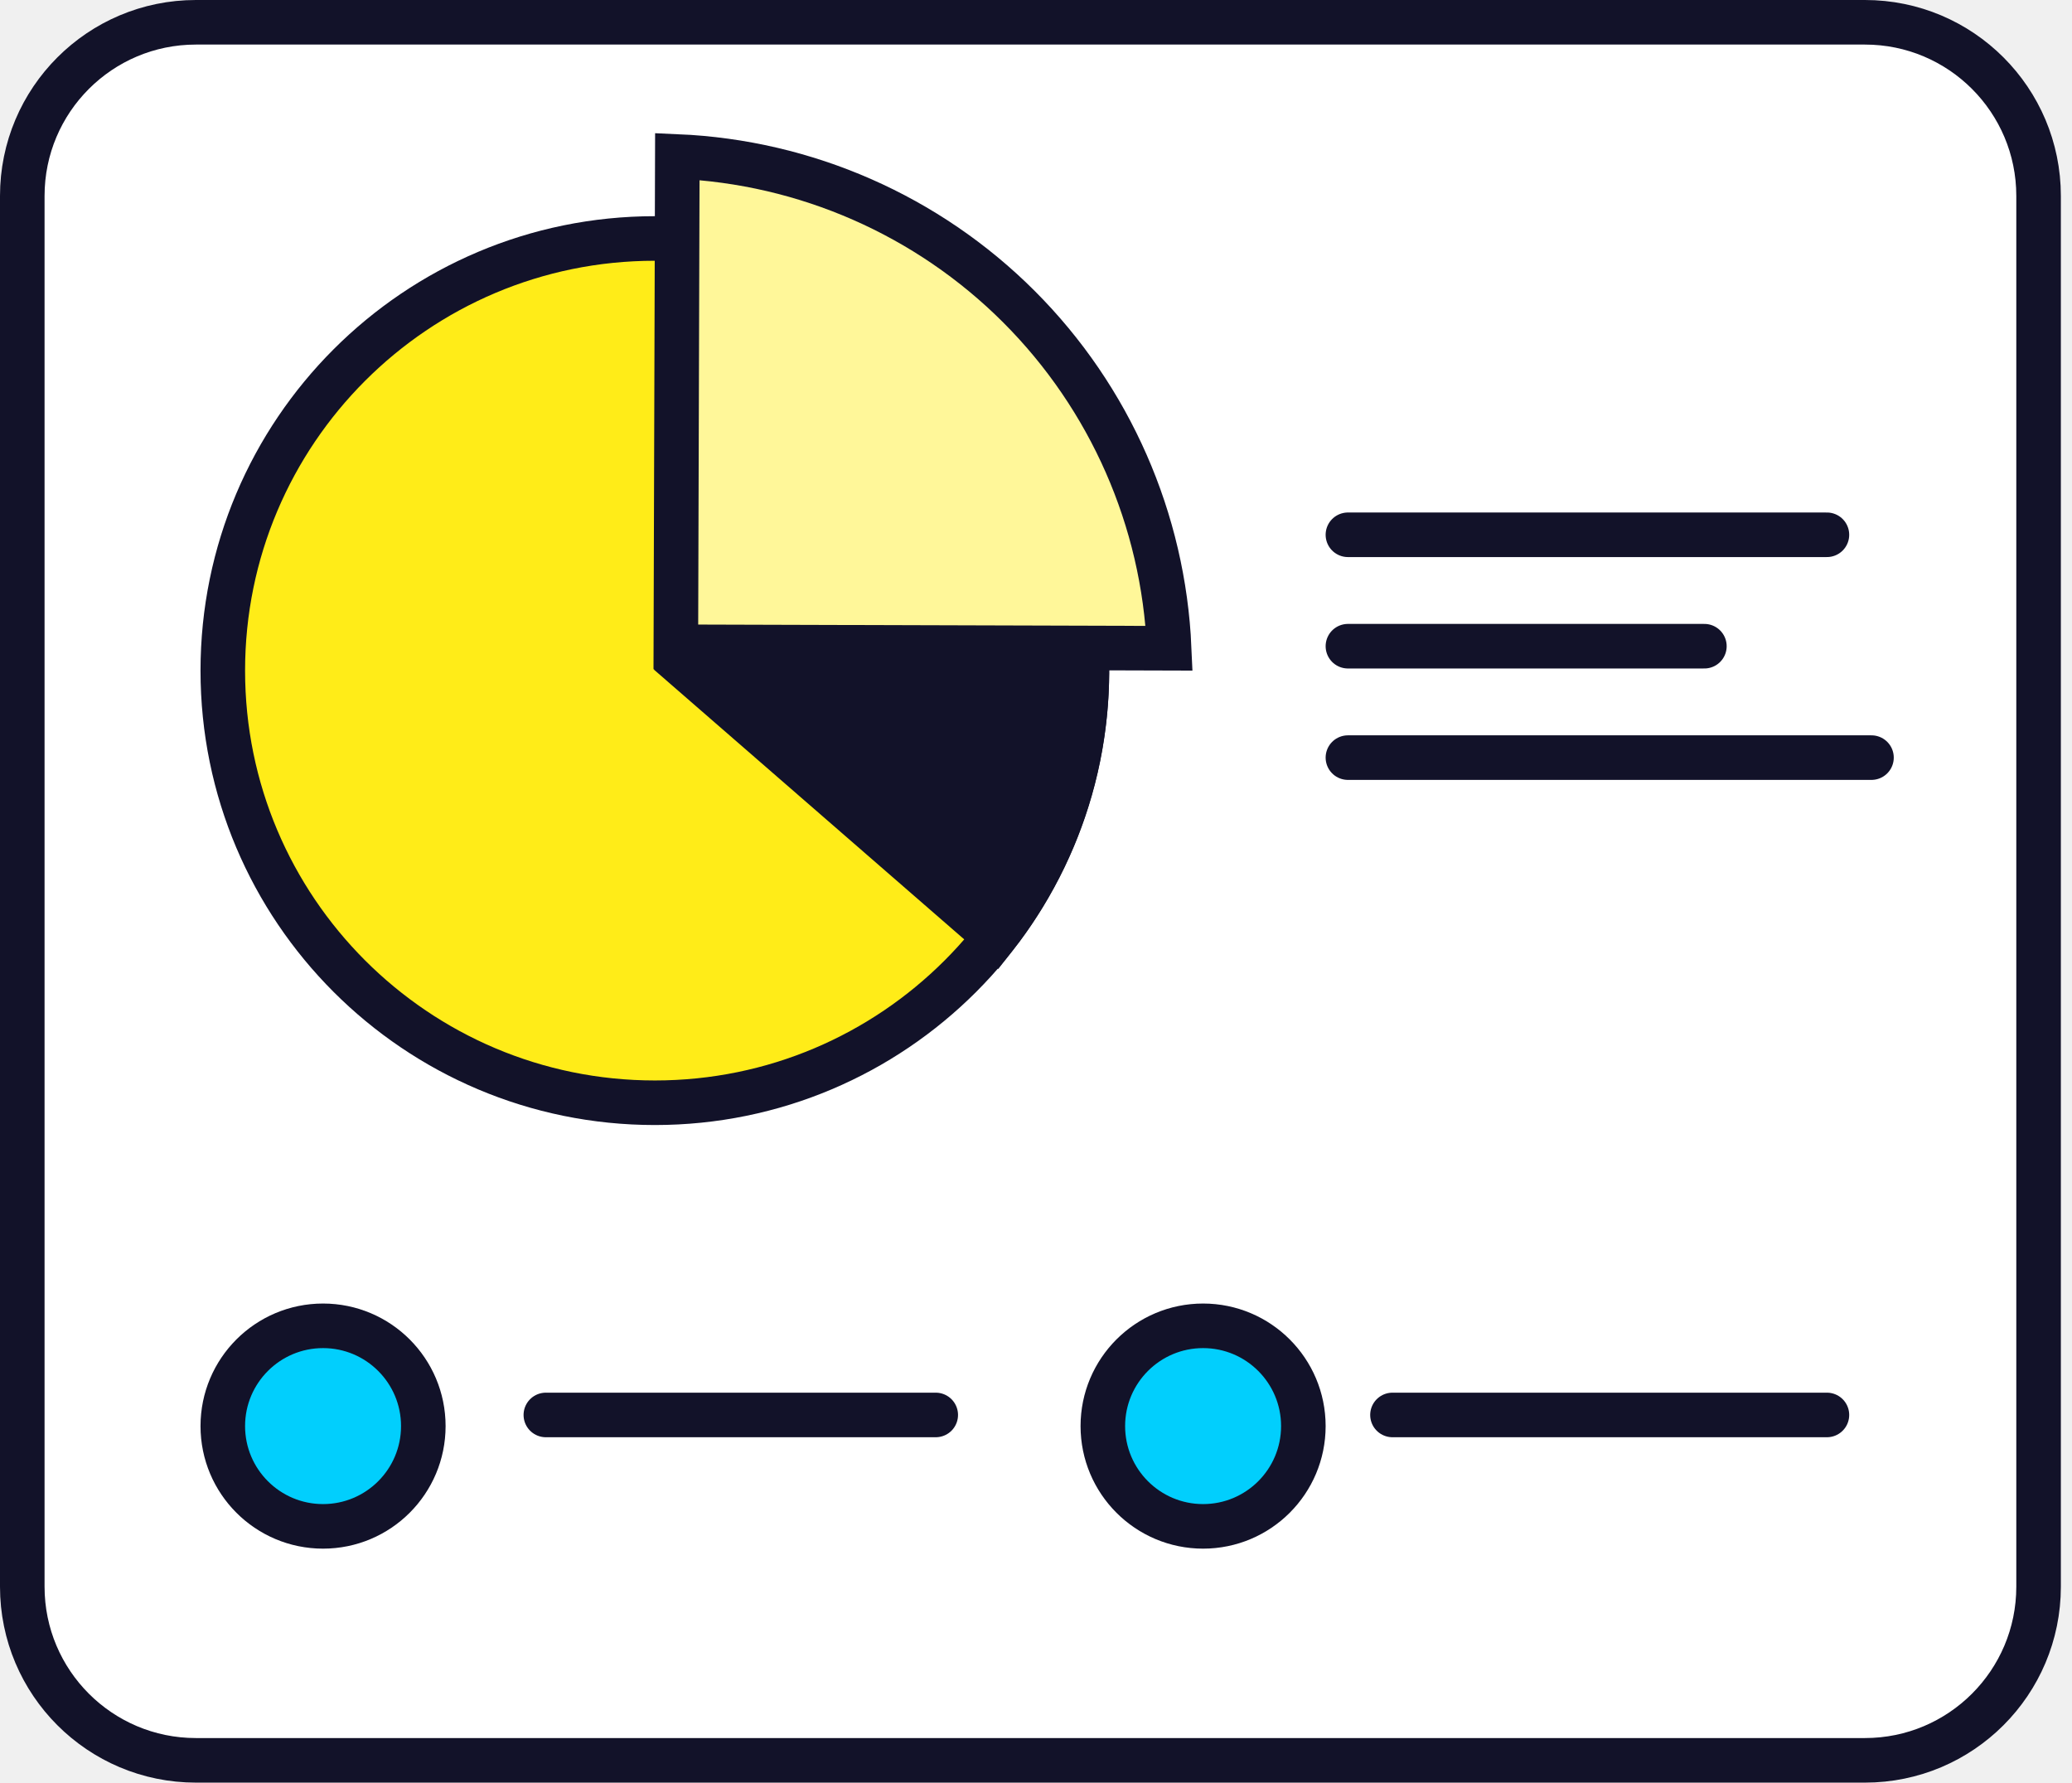
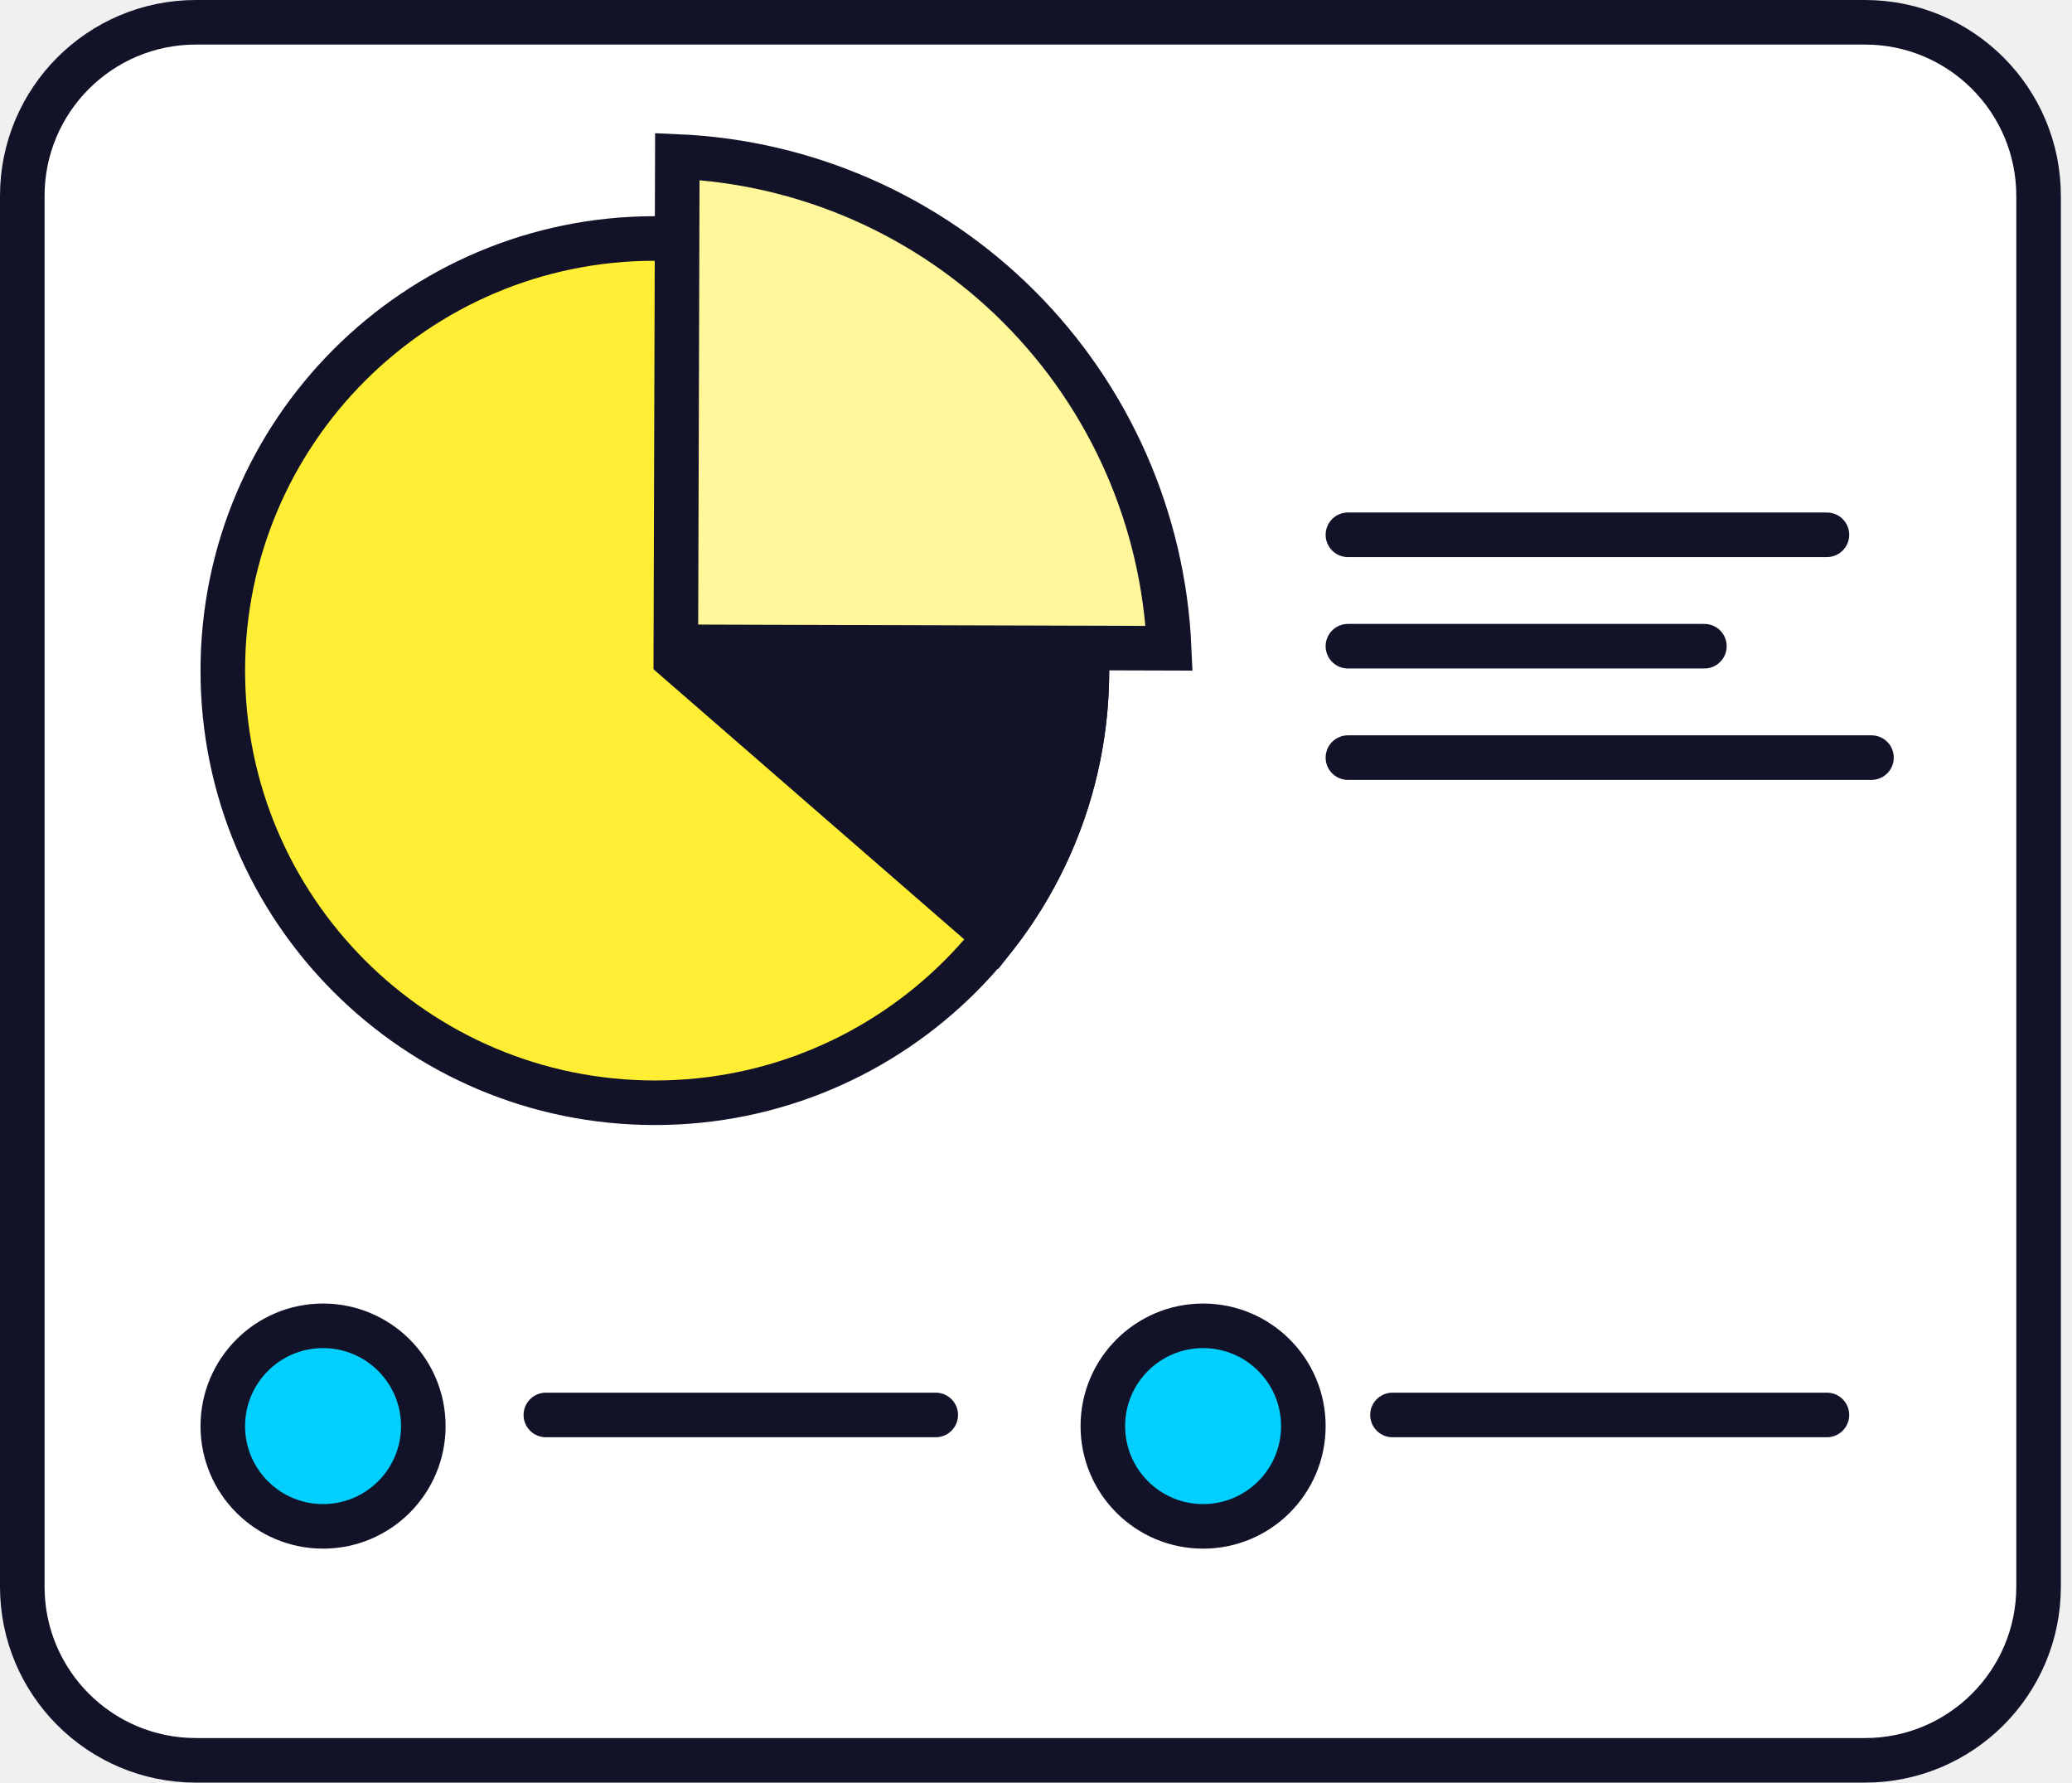
<svg xmlns="http://www.w3.org/2000/svg" width="93" height="80" viewBox="0 0 93 80" fill="none">
  <rect x="1" y="1" width="90.5" height="78" rx="7.793" fill="white" stroke="#121229" stroke-width="2" />
  <line x1="60.5" y1="24" x2="82" y2="24" stroke="#121229" stroke-width="2" stroke-linecap="round" />
  <line x1="60.5" y1="29" x2="76.5" y2="29" stroke="#121229" stroke-width="2" stroke-linecap="round" />
  <line x1="60.5" y1="34" x2="84" y2="34" stroke="#121229" stroke-width="2" stroke-linecap="round" />
-   <path d="M29.394 10.702C40.104 10.703 48.786 19.385 48.786 30.096C48.786 40.806 40.104 49.489 29.394 49.489C18.683 49.489 10 40.806 10 30.096C10 19.385 18.683 10.702 29.394 10.702Z" fill="#FFEC18" stroke="#121229" stroke-width="2" />
+   <path d="M29.394 10.702C40.104 10.703 48.786 19.385 48.786 30.096C48.786 40.806 40.104 49.489 29.394 49.489C18.683 49.489 10 40.806 10 30.096C10 19.385 18.683 10.702 29.394 10.702Z" fill="#FFEE33" stroke="#121229" stroke-width="2" />
  <path d="M48.351 26.008C48.947 28.784 48.931 31.661 48.293 34.436C47.656 37.209 46.414 39.803 44.667 42.039L31.41 30.516L48.351 26.008Z" fill="#121229" stroke="#121229" stroke-width="2" />
  <path d="M30.401 7.022C36.164 7.271 41.64 9.669 45.736 13.765C49.83 17.859 52.226 23.332 52.477 29.092L30.335 29.026L30.401 7.022Z" fill="#FFF799" stroke="#121229" stroke-width="2" />
  <circle cx="14.5" cy="64" r="4.5" fill="#01CFFD" stroke="#121229" stroke-width="2" />
  <line x1="24.5" y1="63.5" x2="42" y2="63.5" stroke="#121229" stroke-width="2" stroke-linecap="round" />
  <circle cx="54" cy="64" r="4.5" fill="#01CFFD" stroke="#121229" stroke-width="2" />
  <line x1="62.5" y1="63.5" x2="82" y2="63.5" stroke="#121229" stroke-width="2" stroke-linecap="round" />
</svg>
